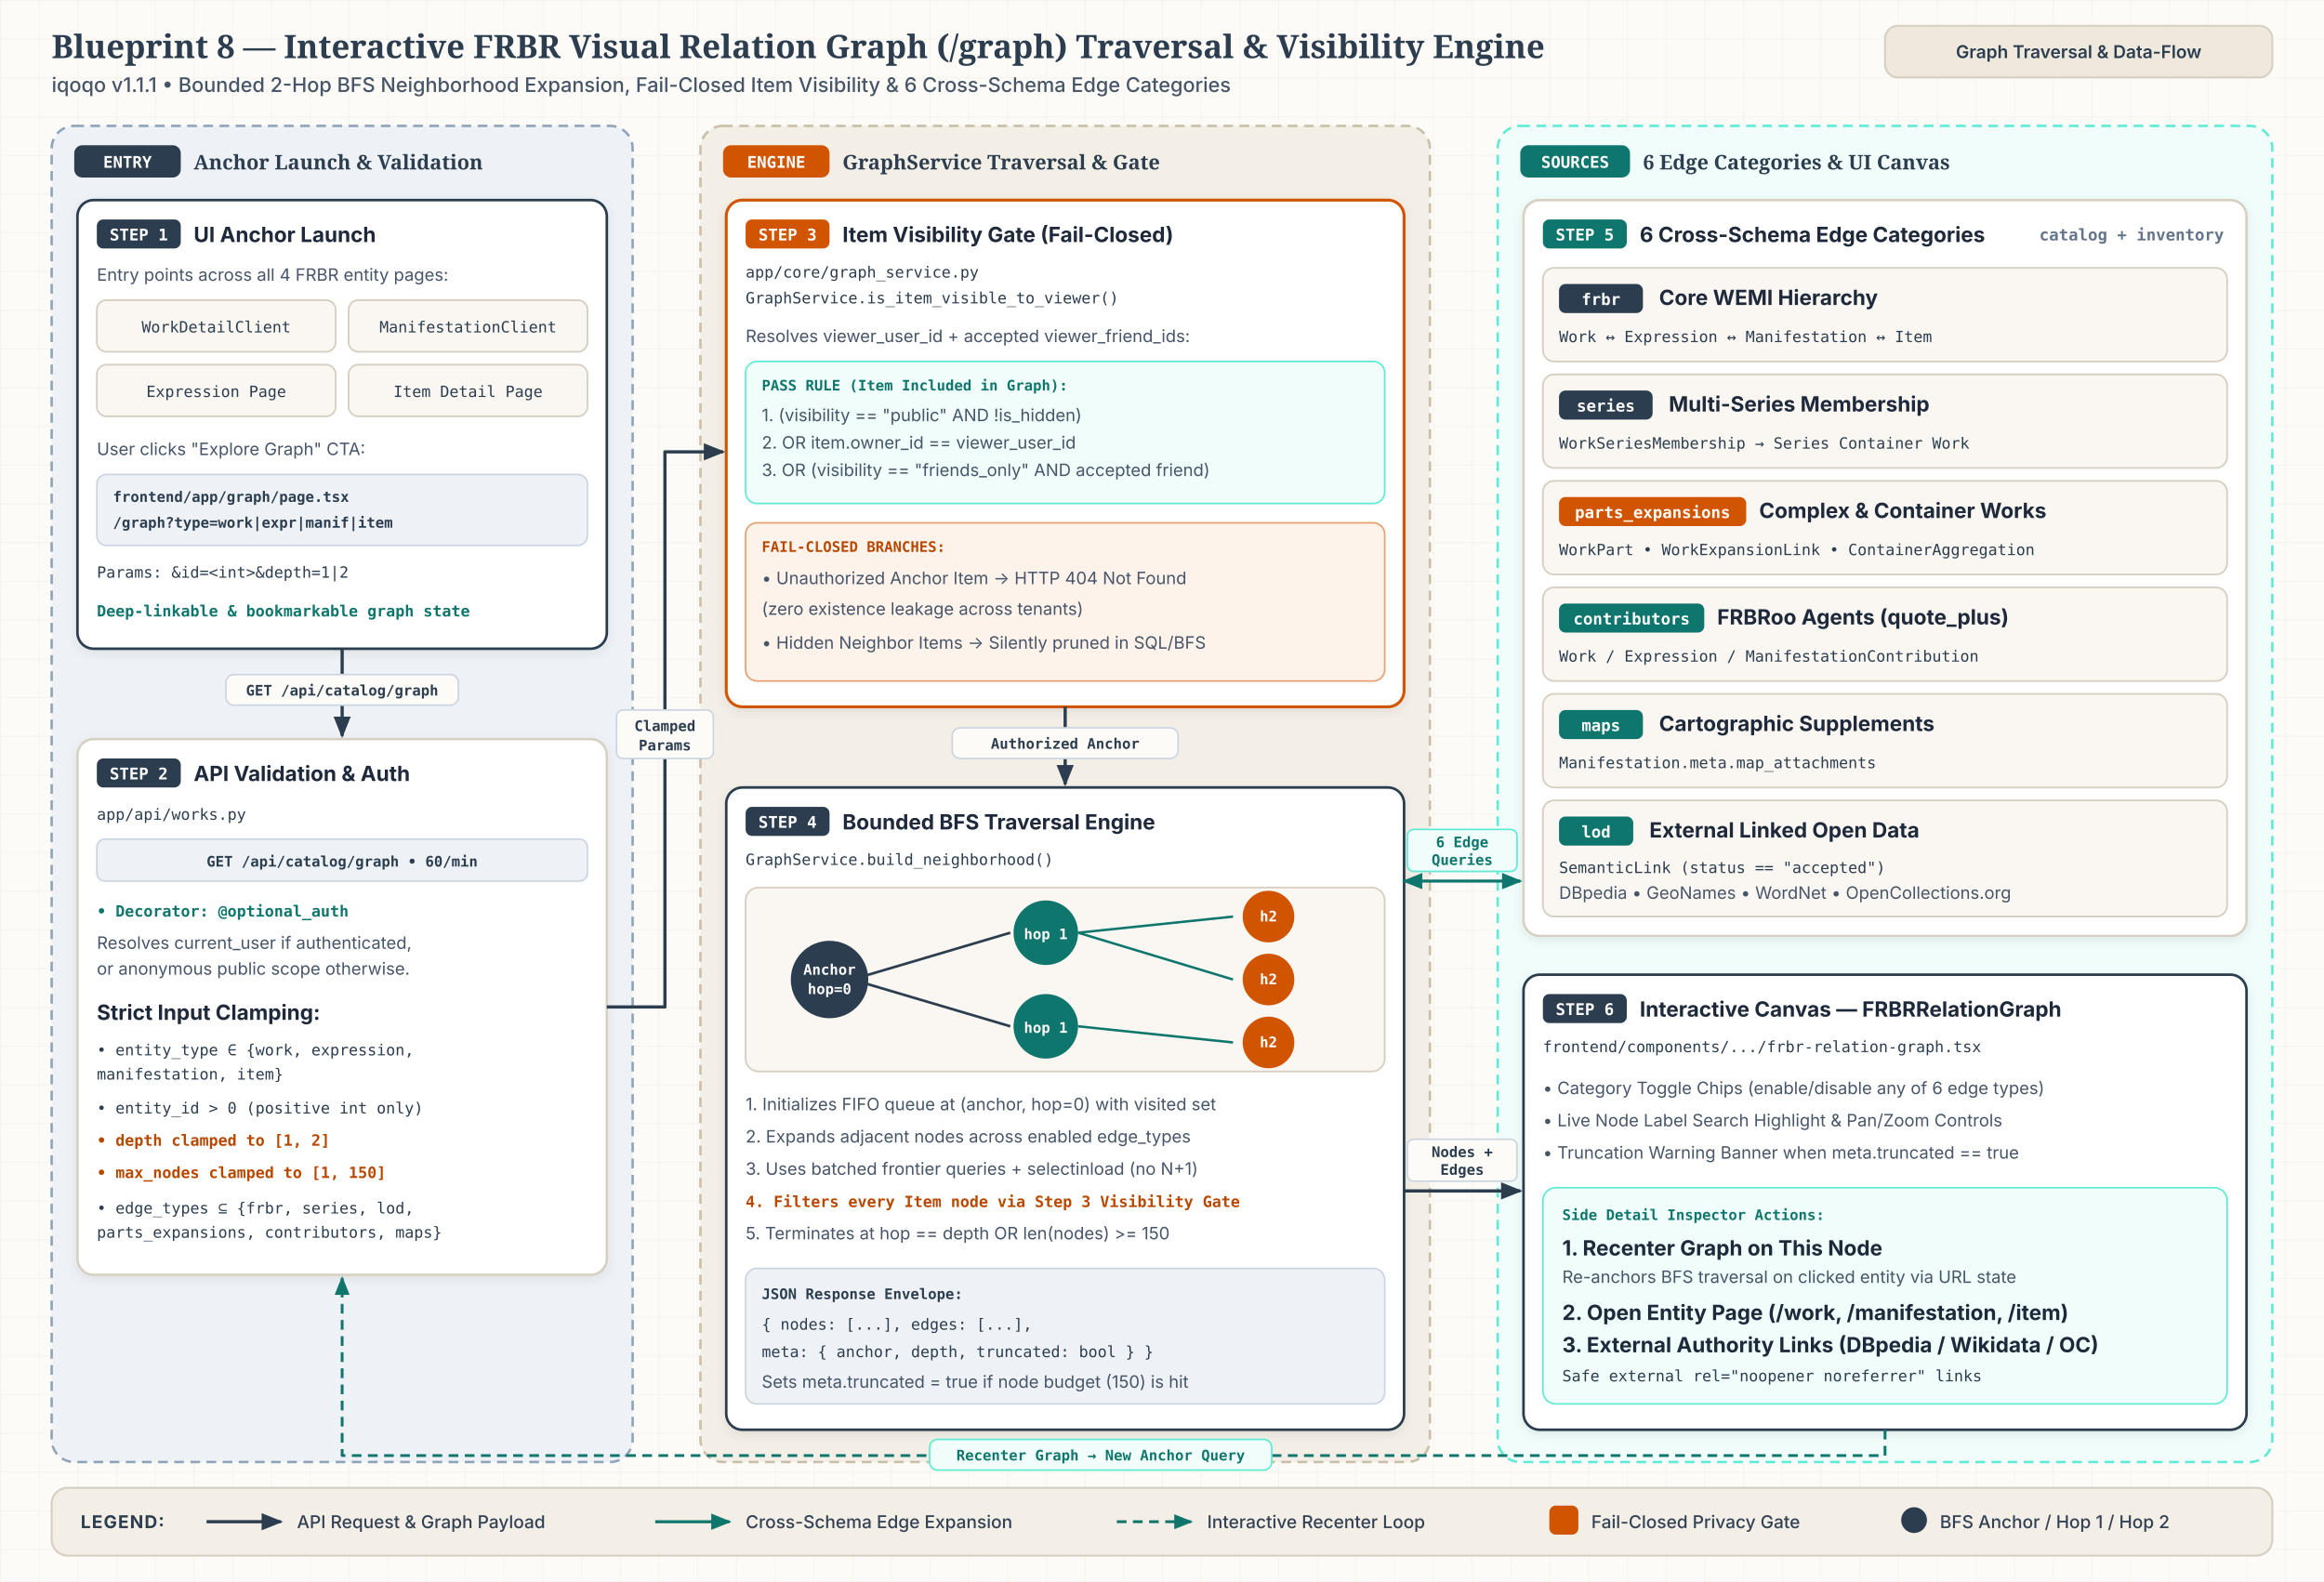
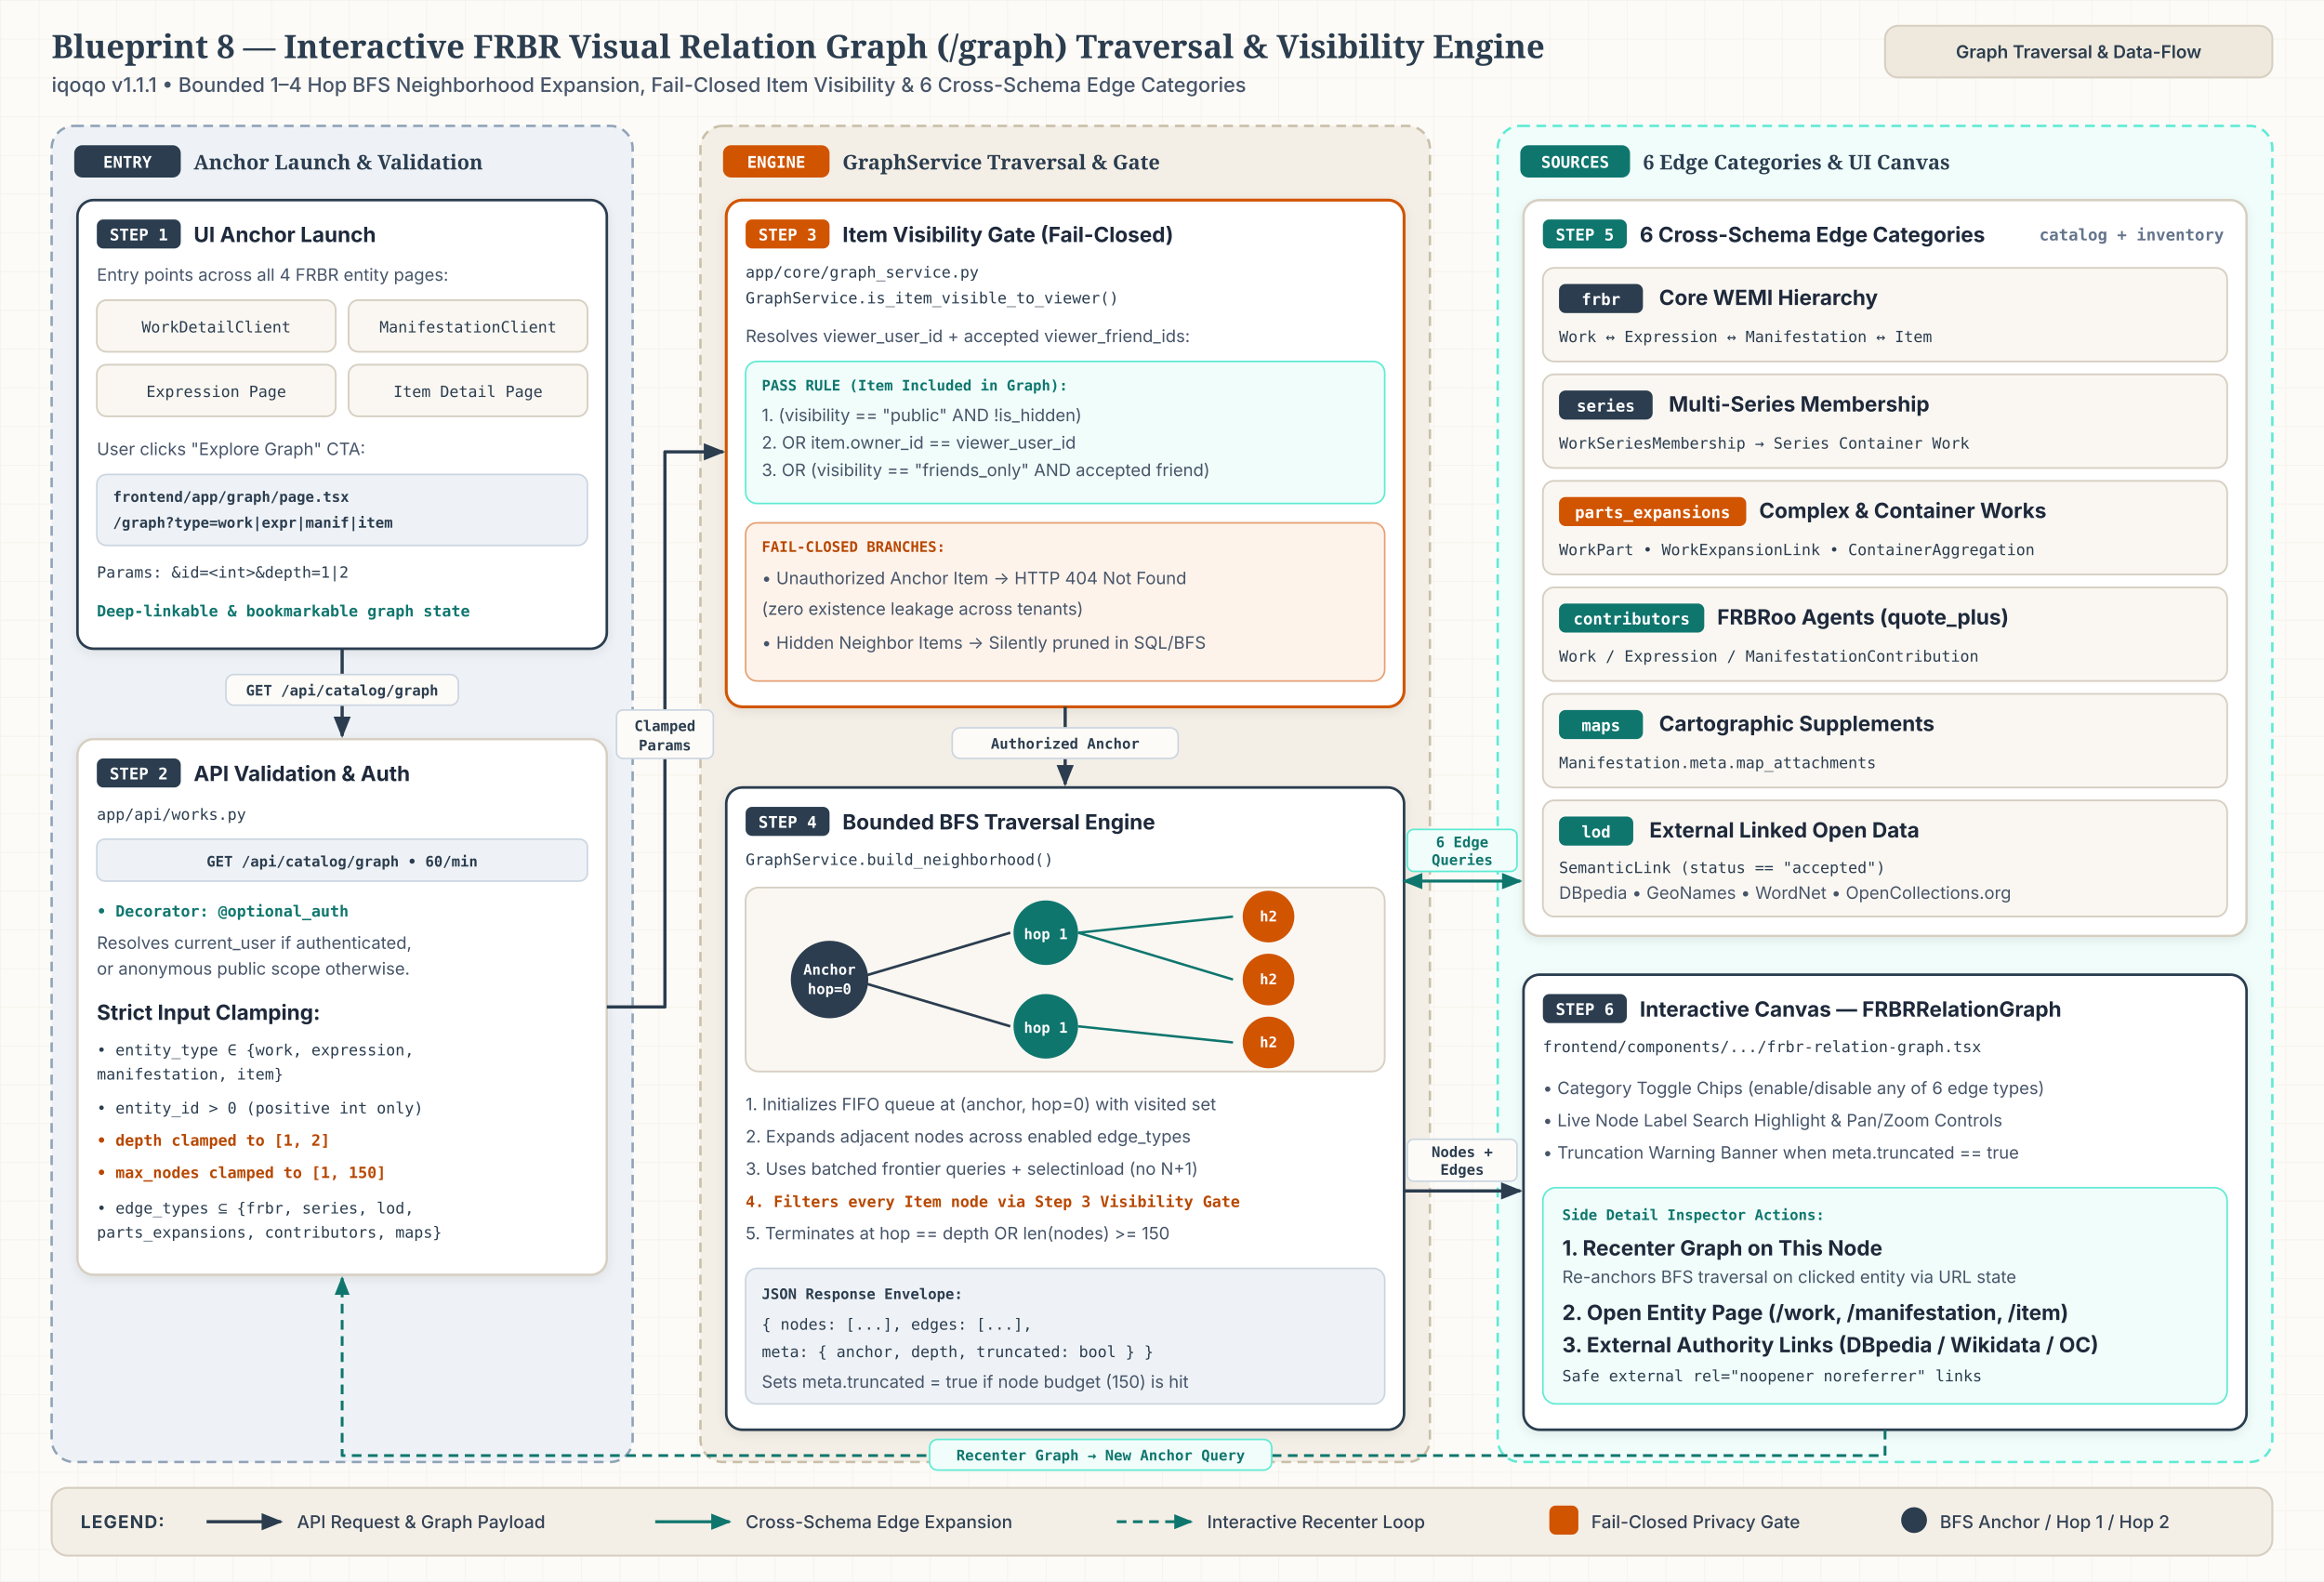
<svg xmlns="http://www.w3.org/2000/svg" id="svg-bp8" viewBox="0 0 1440 980" width="1440" height="980" role="img" aria-labelledby="bp8-title bp8-desc">
  <style>
              .canvas-bg { fill: #FDFBF7; }
              .title-text { font-family: 'Merriweather', Georgia, serif; font-size: 20px; font-weight: 700; fill: #2B3D4F; }
              .subtitle-text { font-family: 'Inter', system-ui, -apple-system, sans-serif; font-size: 12.5px; font-weight: 500; fill: #475569; }
              .header-pill-bg { fill: #EFE9DD; stroke: #D6CFC2; stroke-width: 1.2; }
              .header-pill-text { font-family: 'Inter', system-ui, -apple-system, sans-serif; font-size: 11px; font-weight: 600; fill: #2B3D4F; }

              .zone-indigo { fill: #EEF2F6; stroke: #8FA3B8; stroke-width: 1.5; stroke-dasharray: 6 4; }
              .zone-parchment { fill: #F4EFE6; stroke: #C9BFA9; stroke-width: 1.5; stroke-dasharray: 6 4; }
              .zone-teal { fill: #F0FDFA; stroke: #5EEAD4; stroke-width: 1.5; stroke-dasharray: 6 4; }

              .zone-title { font-family: 'Merriweather', Georgia, serif; font-size: 12.5px; font-weight: 700; fill: #2B3D4F; }
              .zone-meta { font-family: 'JetBrains Mono', ui-monospace, Menlo, monospace; font-size: 10px; font-weight: 600; fill: #64748B; }

              .badge-indigo { fill: #2B3D4F; }
              .badge-clay { fill: #D15400; }
              .badge-teal { fill: #0F766E; }
              .badge-text { font-family: 'JetBrains Mono', ui-monospace, Menlo, monospace; font-size: 10px; font-weight: 700; fill: #FFFFFF; }

              .card { fill: #FFFFFF; stroke: #D6CFC2; stroke-width: 1.5; }
              .card-indigo { fill: #FFFFFF; stroke: #2B3D4F; stroke-width: 1.6; }
              .card-clay { fill: #FFFFFF; stroke: #D15400; stroke-width: 1.8; }
              .card-teal { fill: #FFFFFF; stroke: #0F766E; stroke-width: 1.6; }
              .card-sub { fill: #FAF7F2; stroke: #D6CFC2; stroke-width: 1.1; }

              .node-title { font-family: 'Inter', system-ui, -apple-system, sans-serif; font-size: 13px; font-weight: 700; fill: #1E293B; }
              .node-body { font-family: 'Inter', system-ui, -apple-system, sans-serif; font-size: 10.6px; font-weight: 400; fill: #475569; }
              .node-mono { font-family: 'JetBrains Mono', ui-monospace, Menlo, monospace; font-size: 9.6px; font-weight: 500; fill: #2B3D4F; }
              .node-clay { font-family: 'JetBrains Mono', ui-monospace, Menlo, monospace; font-size: 9.6px; font-weight: 600; fill: #B84700; }
              .node-teal { font-family: 'JetBrains Mono', ui-monospace, Menlo, monospace; font-size: 9.6px; font-weight: 600; fill: #0F766E; }

              .pill-indigo { fill: #EEF2F6; stroke: #CBD5E1; stroke-width: 1; }
              .pill-indigo-text { font-family: 'JetBrains Mono', ui-monospace, Menlo, monospace; font-size: 9px; font-weight: 600; fill: #2B3D4F; }
              .pill-clay { fill: #FEF3EB; stroke: #E5A073; stroke-width: 1; }
              .pill-clay-text { font-family: 'JetBrains Mono', ui-monospace, Menlo, monospace; font-size: 9px; font-weight: 600; fill: #B84700; }
              .pill-teal { fill: #F0FDFA; stroke: #5EEAD4; stroke-width: 1; }
              .pill-teal-text { font-family: 'JetBrains Mono', ui-monospace, Menlo, monospace; font-size: 9px; font-weight: 600; fill: #0F766E; }

              .bfs-node-anchor { fill: #2B3D4F; }
              .bfs-node-hop1 { fill: #0F766E; }
              .bfs-node-hop2 { fill: #D15400; }
              .bfs-node-txt { font-family: 'JetBrains Mono', ui-monospace, Menlo, monospace; font-size: 9px; font-weight: 700; fill: #FFFFFF; }

              .edge-primary { fill: none; stroke: #2B3D4F; stroke-width: 2; stroke-linejoin: round; }
              .edge-clay { fill: none; stroke: #D15400; stroke-width: 2; stroke-linejoin: round; }
              .edge-teal { fill: none; stroke: #0F766E; stroke-width: 1.9; stroke-linejoin: round; }
              .edge-recenter { fill: none; stroke: #0F766E; stroke-width: 1.75; stroke-dasharray: 6 4; stroke-linejoin: round; }
              .mk-primary { fill: #2B3D4F; }
              .mk-clay { fill: #D15400; }
              .mk-teal { fill: #0F766E; }

              .edge-pill-bg { fill: #FDFBF7; stroke: #CBD5E1; stroke-width: 1; }
              .edge-pill-text { font-family: 'JetBrains Mono', ui-monospace, Menlo, monospace; font-size: 9px; font-weight: 600; fill: #2B3D4F; }
              .edge-pill-teal { fill: #F0FDFA; stroke: #5EEAD4; stroke-width: 1; }
              .edge-pill-teal-text { font-family: 'JetBrains Mono', ui-monospace, Menlo, monospace; font-size: 9px; font-weight: 600; fill: #0F766E; }

              .legend-bg { fill: #F4EFE6; stroke: #D6CFC2; stroke-width: 1.25; }
              .legend-heading { font-family: 'Inter', system-ui, -apple-system, sans-serif; font-size: 11px; font-weight: 700; letter-spacing: 0.06em; fill: #2B3D4F; }
              .legend-text { font-family: 'Inter', system-ui, -apple-system, sans-serif; font-size: 11px; font-weight: 500; fill: #334155; }
            </style>
  <defs>
    <pattern id="b8-grid" width="24" height="24" patternUnits="userSpaceOnUse">
      <path d="M 24 0 L 0 0 0 24" fill="none" stroke="#E4DCCE" stroke-width="0.6" opacity="0.45" />
    </pattern>
    <filter id="b8-shadow" x="-6%" y="-6%" width="112%" height="118%">
      <feDropShadow dx="0" dy="2" stdDeviation="3" flood-color="#0F172A" flood-opacity="0.08" />
    </filter>
    <marker id="b8-mk-primary" viewBox="0 0 10 10" refX="8.5" refY="5" markerWidth="7" markerHeight="7" orient="auto-start-reverse">
      <path d="M 0 1.2 L 9.5 5 L 0 8.8 z" class="mk-primary" />
    </marker>
    <marker id="b8-mk-clay" viewBox="0 0 10 10" refX="8.5" refY="5" markerWidth="7" markerHeight="7" orient="auto-start-reverse">
      <path d="M 0 1.2 L 9.5 5 L 0 8.8 z" class="mk-clay" />
    </marker>
    <marker id="b8-mk-teal" viewBox="0 0 10 10" refX="8.5" refY="5" markerWidth="7" markerHeight="7" orient="auto-start-reverse">
      <path d="M 0 1.2 L 9.5 5 L 0 8.8 z" class="mk-teal" />
    </marker>
  </defs>
  <rect x="0" y="0" width="1440" height="980" class="canvas-bg" />
  <rect x="0" y="0" width="1440" height="980" fill="url(#b8-grid)" />
  <text x="32" y="36" class="title-text">Blueprint 8 — Interactive FRBR Visual Relation Graph (/graph) Traversal &amp; Visibility Engine</text>
-   <text x="32" y="57" class="subtitle-text">iqoqo v1.1.1  •  Bounded 2-Hop BFS Neighborhood Expansion, Fail-Closed Item Visibility &amp; 6 Cross-Schema Edge Categories</text>
+   <text x="32" y="57" class="subtitle-text">iqoqo v1.1.1  •  Bounded 1–4 Hop BFS Neighborhood Expansion, Fail-Closed Item Visibility &amp; 6 Cross-Schema Edge Categories</text>
  <rect x="1168" y="16" width="240" height="32" rx="8" class="header-pill-bg" />
  <text x="1288" y="36" text-anchor="middle" class="header-pill-text">Graph Traversal &amp; Data-Flow</text>
  <rect x="32" y="78" width="360" height="828" rx="14" class="zone-indigo" />
  <rect x="46" y="90" width="66" height="20" rx="5" class="badge-indigo" />
  <text x="79" y="104" text-anchor="middle" class="badge-text">ENTRY</text>
  <text x="120" y="105" class="zone-title">Anchor Launch &amp; Validation</text>
  <g id="bp8-s1">
    <rect x="48" y="124" width="328" height="278" rx="10" class="card-indigo" filter="url(#b8-shadow)" />
    <rect x="60" y="136" width="52" height="18" rx="4" class="badge-indigo" />
    <text x="86" y="149" text-anchor="middle" class="badge-text">STEP 1</text>
    <text x="120" y="150" class="node-title">UI Anchor Launch</text>
    <text x="60" y="174" class="node-body">Entry points across all 4 FRBR entity pages:</text>
    <rect x="60" y="186" width="148" height="32" rx="6" class="card-sub" />
    <text x="134" y="206" text-anchor="middle" class="node-mono">WorkDetailClient</text>
    <rect x="216" y="186" width="148" height="32" rx="6" class="card-sub" />
    <text x="290" y="206" text-anchor="middle" class="node-mono">ManifestationClient</text>
    <rect x="60" y="226" width="148" height="32" rx="6" class="card-sub" />
    <text x="134" y="246" text-anchor="middle" class="node-mono">Expression Page</text>
    <rect x="216" y="226" width="148" height="32" rx="6" class="card-sub" />
    <text x="290" y="246" text-anchor="middle" class="node-mono">Item Detail Page</text>
    <text x="60" y="282" class="node-body">User clicks "Explore Graph" CTA:</text>
    <rect x="60" y="294" width="304" height="44" rx="6" class="pill-indigo" />
    <text x="70" y="311" class="pill-indigo-text">frontend/app/graph/page.tsx</text>
    <text x="70" y="327" class="pill-indigo-text">/graph?type=work|expr|manif|item</text>
    <text x="60" y="358" class="node-mono">Params: &amp;id=&lt;int&gt;&amp;depth=1|2</text>
    <text x="60" y="382" class="node-teal">Deep-linkable &amp; bookmarkable graph state</text>
  </g>
  <path d="M 212 402 L 212 456" class="edge-primary" marker-end="url(#b8-mk-primary)" />
  <rect x="140" y="418" width="144" height="19" rx="5" class="edge-pill-bg" />
  <text x="212" y="431" text-anchor="middle" class="edge-pill-text">GET /api/catalog/graph</text>
  <g id="bp8-s2">
    <rect x="48" y="458" width="328" height="332" rx="10" class="card" filter="url(#b8-shadow)" />
    <rect x="60" y="470" width="52" height="18" rx="4" class="badge-indigo" />
    <text x="86" y="483" text-anchor="middle" class="badge-text">STEP 2</text>
    <text x="120" y="484" class="node-title">API Validation &amp; Auth</text>
    <text x="60" y="508" class="node-mono">app/api/works.py</text>
    <rect x="60" y="520" width="304" height="26" rx="5" class="pill-indigo" />
    <text x="212" y="537" text-anchor="middle" class="pill-indigo-text">GET /api/catalog/graph • 60/min</text>
    <text x="60" y="568" class="node-teal">• Decorator: @optional_auth</text>
    <text x="60" y="588" class="node-body">  Resolves current_user if authenticated,</text>
    <text x="60" y="604" class="node-body">  or anonymous public scope otherwise.</text>
    <text x="60" y="632" class="node-title">Strict Input Clamping:</text>
    <text x="60" y="654" class="node-mono">• entity_type ∈ {work, expression,</text>
    <text x="60" y="669" class="node-mono">                 manifestation, item}</text>
    <text x="60" y="690" class="node-mono">• entity_id &gt; 0 (positive int only)</text>
    <text x="60" y="710" class="node-clay">• depth clamped to [1, 2]</text>
    <text x="60" y="730" class="node-clay">• max_nodes clamped to [1, 150]</text>
    <text x="60" y="752" class="node-mono">• edge_types ⊆ {frbr, series, lod,</text>
    <text x="60" y="767" class="node-mono">   parts_expansions, contributors, maps}</text>
  </g>
  <rect x="434" y="78" width="452" height="828" rx="14" class="zone-parchment" />
  <rect x="448" y="90" width="66" height="20" rx="5" class="badge-clay" />
  <text x="481" y="104" text-anchor="middle" class="badge-text">ENGINE</text>
  <text x="522" y="105" class="zone-title">GraphService Traversal &amp; Gate</text>
  <g id="bp8-s3">
    <rect x="450" y="124" width="420" height="314" rx="10" class="card-clay" filter="url(#b8-shadow)" />
    <rect x="462" y="136" width="52" height="18" rx="4" class="badge-clay" />
    <text x="488" y="149" text-anchor="middle" class="badge-text">STEP 3</text>
    <text x="522" y="150" class="node-title">Item Visibility Gate (Fail-Closed)</text>
    <text x="462" y="172" class="node-mono">app/core/graph_service.py</text>
    <text x="462" y="188" class="node-mono">GraphService.is_item_visible_to_viewer()</text>
    <text x="462" y="212" class="node-body">Resolves viewer_user_id + accepted viewer_friend_ids:</text>
    <rect x="462" y="224" width="396" height="88" rx="7" class="pill-teal" />
    <text x="472" y="242" class="pill-teal-text">PASS RULE (Item Included in Graph):</text>
    <text x="472" y="261" class="node-body">1. (visibility == "public" AND !is_hidden)</text>
    <text x="472" y="278" class="node-body">2. OR item.owner_id == viewer_user_id</text>
    <text x="472" y="295" class="node-body">3. OR (visibility == "friends_only" AND accepted friend)</text>
    <rect x="462" y="324" width="396" height="98" rx="7" class="pill-clay" />
    <text x="472" y="342" class="pill-clay-text">FAIL-CLOSED BRANCHES:</text>
    <text x="472" y="362" class="node-body">• Unauthorized Anchor Item → HTTP 404 Not Found</text>
    <text x="472" y="381" class="node-body">  (zero existence leakage across tenants)</text>
    <text x="472" y="402" class="node-body">• Hidden Neighbor Items → Silently pruned in SQL/BFS</text>
  </g>
  <path d="M 660 438 L 660 486" class="edge-primary" marker-end="url(#b8-mk-primary)" />
  <rect x="590" y="451" width="140" height="19" rx="5" class="edge-pill-bg" />
  <text x="660" y="464" text-anchor="middle" class="edge-pill-text">Authorized Anchor</text>
  <g id="bp8-s4">
    <rect x="450" y="488" width="420" height="398" rx="10" class="card-indigo" filter="url(#b8-shadow)" />
    <rect x="462" y="500" width="52" height="18" rx="4" class="badge-indigo" />
    <text x="488" y="513" text-anchor="middle" class="badge-text">STEP 4</text>
    <text x="522" y="514" class="node-title">Bounded BFS Traversal Engine</text>
    <text x="462" y="536" class="node-mono">GraphService.build_neighborhood()</text>
    <rect x="462" y="550" width="396" height="114" rx="8" class="card-sub" />
    <line x1="528" y1="607" x2="626" y2="578" stroke="#2B3D4F" stroke-width="1.6" />
    <line x1="528" y1="607" x2="626" y2="636" stroke="#2B3D4F" stroke-width="1.6" />
    <line x1="668" y1="578" x2="764" y2="568" stroke="#0F766E" stroke-width="1.5" />
    <line x1="668" y1="578" x2="764" y2="607" stroke="#0F766E" stroke-width="1.5" />
    <line x1="668" y1="636" x2="764" y2="646" stroke="#0F766E" stroke-width="1.5" />
    <circle cx="514" cy="607" r="24" class="bfs-node-anchor" />
    <text x="514" y="604" text-anchor="middle" class="bfs-node-txt">Anchor</text>
    <text x="514" y="616" text-anchor="middle" class="bfs-node-txt">hop=0</text>
    <circle cx="648" cy="578" r="20" class="bfs-node-hop1" />
    <text x="648" y="582" text-anchor="middle" class="bfs-node-txt">hop 1</text>
    <circle cx="648" cy="636" r="20" class="bfs-node-hop1" />
    <text x="648" y="640" text-anchor="middle" class="bfs-node-txt">hop 1</text>
    <circle cx="786" cy="568" r="16" class="bfs-node-hop2" />
    <text x="786" y="571" text-anchor="middle" class="bfs-node-txt">h2</text>
    <circle cx="786" cy="607" r="16" class="bfs-node-hop2" />
    <text x="786" y="610" text-anchor="middle" class="bfs-node-txt">h2</text>
    <circle cx="786" cy="646" r="16" class="bfs-node-hop2" />
    <text x="786" y="649" text-anchor="middle" class="bfs-node-txt">h2</text>
    <text x="462" y="688" class="node-body">1. Initializes FIFO queue at (anchor, hop=0) with visited set</text>
    <text x="462" y="708" class="node-body">2. Expands adjacent nodes across enabled edge_types</text>
    <text x="462" y="728" class="node-body">3. Uses batched frontier queries + selectinload (no N+1)</text>
    <text x="462" y="748" class="node-clay">4. Filters every Item node via Step 3 Visibility Gate</text>
    <text x="462" y="768" class="node-body">5. Terminates at hop == depth OR len(nodes) &gt;= 150</text>
    <rect x="462" y="786" width="396" height="84" rx="7" class="pill-indigo" />
    <text x="472" y="805" class="pill-indigo-text">JSON Response Envelope:</text>
    <text x="472" y="824" class="node-mono">{ nodes: [...], edges: [...],</text>
    <text x="472" y="841" class="node-mono">  meta: { anchor, depth, truncated: bool } }</text>
    <text x="472" y="860" class="node-body">Sets meta.truncated = true if node budget (150) is hit</text>
  </g>
  <rect x="928" y="78" width="480" height="828" rx="14" class="zone-teal" />
  <rect x="942" y="90" width="68" height="20" rx="5" class="badge-teal" />
  <text x="976" y="104" text-anchor="middle" class="badge-text">SOURCES</text>
  <text x="1018" y="105" class="zone-title">6 Edge Categories &amp; UI Canvas</text>
  <g id="bp8-s5">
    <rect x="944" y="124" width="448" height="456" rx="10" class="card" filter="url(#b8-shadow)" />
    <rect x="956" y="136" width="52" height="18" rx="4" class="badge-teal" />
    <text x="982" y="149" text-anchor="middle" class="badge-text">STEP 5</text>
    <text x="1016" y="150" class="node-title">6 Cross-Schema Edge Categories</text>
    <text x="1378" y="149" text-anchor="end" class="zone-meta">catalog + inventory</text>
    <rect x="956" y="166" width="424" height="58" rx="7" class="card-sub" />
    <rect x="966" y="176" width="52" height="18" rx="4" class="badge-indigo" />
    <text x="992" y="189" text-anchor="middle" class="badge-text">frbr</text>
    <text x="1028" y="189" class="node-title">Core WEMI Hierarchy</text>
    <text x="966" y="212" class="node-mono">Work ↔ Expression ↔ Manifestation ↔ Item</text>
    <rect x="956" y="232" width="424" height="58" rx="7" class="card-sub" />
    <rect x="966" y="242" width="58" height="18" rx="4" class="badge-indigo" />
    <text x="995" y="255" text-anchor="middle" class="badge-text">series</text>
    <text x="1034" y="255" class="node-title">Multi-Series Membership</text>
    <text x="966" y="278" class="node-mono">WorkSeriesMembership → Series Container Work</text>
    <rect x="956" y="298" width="424" height="58" rx="7" class="card-sub" />
    <rect x="966" y="308" width="116" height="18" rx="4" class="badge-clay" />
    <text x="1024" y="321" text-anchor="middle" class="badge-text">parts_expansions</text>
    <text x="1090" y="321" class="node-title">Complex &amp; Container Works</text>
    <text x="966" y="344" class="node-mono">WorkPart • WorkExpansionLink • ContainerAggregation</text>
    <rect x="956" y="364" width="424" height="58" rx="7" class="card-sub" />
    <rect x="966" y="374" width="90" height="18" rx="4" class="badge-teal" />
    <text x="1011" y="387" text-anchor="middle" class="badge-text">contributors</text>
    <text x="1064" y="387" class="node-title">FRBRoo Agents (quote_plus)</text>
    <text x="966" y="410" class="node-mono">Work / Expression / ManifestationContribution</text>
    <rect x="956" y="430" width="424" height="58" rx="7" class="card-sub" />
    <rect x="966" y="440" width="52" height="18" rx="4" class="badge-teal" />
    <text x="992" y="453" text-anchor="middle" class="badge-text">maps</text>
    <text x="1028" y="453" class="node-title">Cartographic Supplements</text>
    <text x="966" y="476" class="node-mono">Manifestation.meta.map_attachments</text>
    <rect x="956" y="496" width="424" height="72" rx="7" class="card-sub" />
    <rect x="966" y="506" width="46" height="18" rx="4" class="badge-teal" />
    <text x="989" y="519" text-anchor="middle" class="badge-text">lod</text>
    <text x="1022" y="519" class="node-title">External Linked Open Data</text>
    <text x="966" y="541" class="node-mono">SemanticLink (status == "accepted")</text>
    <text x="966" y="557" class="node-body">DBpedia • GeoNames • WordNet • OpenCollections.org</text>
  </g>
  <g id="bp8-s6">
    <rect x="944" y="604" width="448" height="282" rx="10" class="card-indigo" filter="url(#b8-shadow)" />
    <rect x="956" y="616" width="52" height="18" rx="4" class="badge-indigo" />
    <text x="982" y="629" text-anchor="middle" class="badge-text">STEP 6</text>
    <text x="1016" y="630" class="node-title">Interactive Canvas — FRBRRelationGraph</text>
    <text x="956" y="652" class="node-mono">frontend/components/.../frbr-relation-graph.tsx</text>
    <text x="956" y="678" class="node-body">• Category Toggle Chips (enable/disable any of 6 edge types)</text>
    <text x="956" y="698" class="node-body">• Live Node Label Search Highlight &amp; Pan/Zoom Controls</text>
    <text x="956" y="718" class="node-body">• Truncation Warning Banner when meta.truncated == true</text>
    <rect x="956" y="736" width="424" height="134" rx="8" class="pill-teal" />
    <text x="968" y="756" class="pill-teal-text">Side Detail Inspector Actions:</text>
    <text x="968" y="778" class="node-title">1. Recenter Graph on This Node</text>
    <text x="968" y="795" class="node-body">   Re-anchors BFS traversal on clicked entity via URL state</text>
    <text x="968" y="818" class="node-title">2. Open Entity Page (/work, /manifestation, /item)</text>
    <text x="968" y="838" class="node-title">3. External Authority Links (DBpedia / Wikidata / OC)</text>
    <text x="968" y="856" class="node-mono">   Safe external rel="noopener noreferrer" links</text>
  </g>
  <path d="M 376 624 L 412 624 L 412 280 L 448 280" class="edge-primary" marker-end="url(#b8-mk-primary)" />
  <rect x="382" y="440" width="60" height="30" rx="4" class="edge-pill-bg" />
  <text x="412" y="453" text-anchor="middle" class="edge-pill-text">Clamped</text>
  <text x="412" y="465" text-anchor="middle" class="edge-pill-text">Params</text>
  <path d="M 870 546 L 942 546" class="edge-teal" marker-start="url(#b8-mk-teal)" marker-end="url(#b8-mk-teal)" />
  <rect x="872" y="514" width="68" height="26" rx="4" class="edge-pill-teal" />
  <text x="906" y="525" text-anchor="middle" class="edge-pill-teal-text">6 Edge</text>
  <text x="906" y="536" text-anchor="middle" class="edge-pill-teal-text">Queries</text>
  <path d="M 870 738 L 942 738" class="edge-primary" marker-end="url(#b8-mk-primary)" />
  <rect x="872" y="706" width="68" height="26" rx="4" class="edge-pill-bg" />
  <text x="906" y="717" text-anchor="middle" class="edge-pill-text">Nodes +</text>
  <text x="906" y="728" text-anchor="middle" class="edge-pill-text">Edges</text>
  <path d="M 1168 886 L 1168 902 L 212 902 L 212 792" class="edge-recenter" marker-end="url(#b8-mk-teal)" />
  <rect x="576" y="892" width="212" height="19" rx="5" class="edge-pill-teal" />
  <text x="682" y="905" text-anchor="middle" class="edge-pill-teal-text">Recenter Graph → New Anchor Query</text>
  <rect x="32" y="922" width="1376" height="42" rx="10" class="legend-bg" />
  <text x="50" y="947" class="legend-heading">LEGEND:</text>
  <line x1="128" y1="943" x2="174" y2="943" class="edge-primary" marker-end="url(#b8-mk-primary)" />
  <text x="184" y="947" class="legend-text">API Request &amp; Graph Payload</text>
  <line x1="406" y1="943" x2="452" y2="943" class="edge-teal" marker-end="url(#b8-mk-teal)" />
  <text x="462" y="947" class="legend-text">Cross-Schema Edge Expansion</text>
  <line x1="692" y1="943" x2="738" y2="943" class="edge-recenter" marker-end="url(#b8-mk-teal)" />
  <text x="748" y="947" class="legend-text">Interactive Recenter Loop</text>
  <rect x="960" y="933" width="18" height="18" rx="4" class="badge-clay" />
  <text x="986" y="947" class="legend-text">Fail-Closed Privacy Gate</text>
  <circle cx="1186" cy="942" r="8" class="bfs-node-anchor" />
  <text x="1202" y="947" class="legend-text">BFS Anchor / Hop 1 / Hop 2</text>
</svg>
